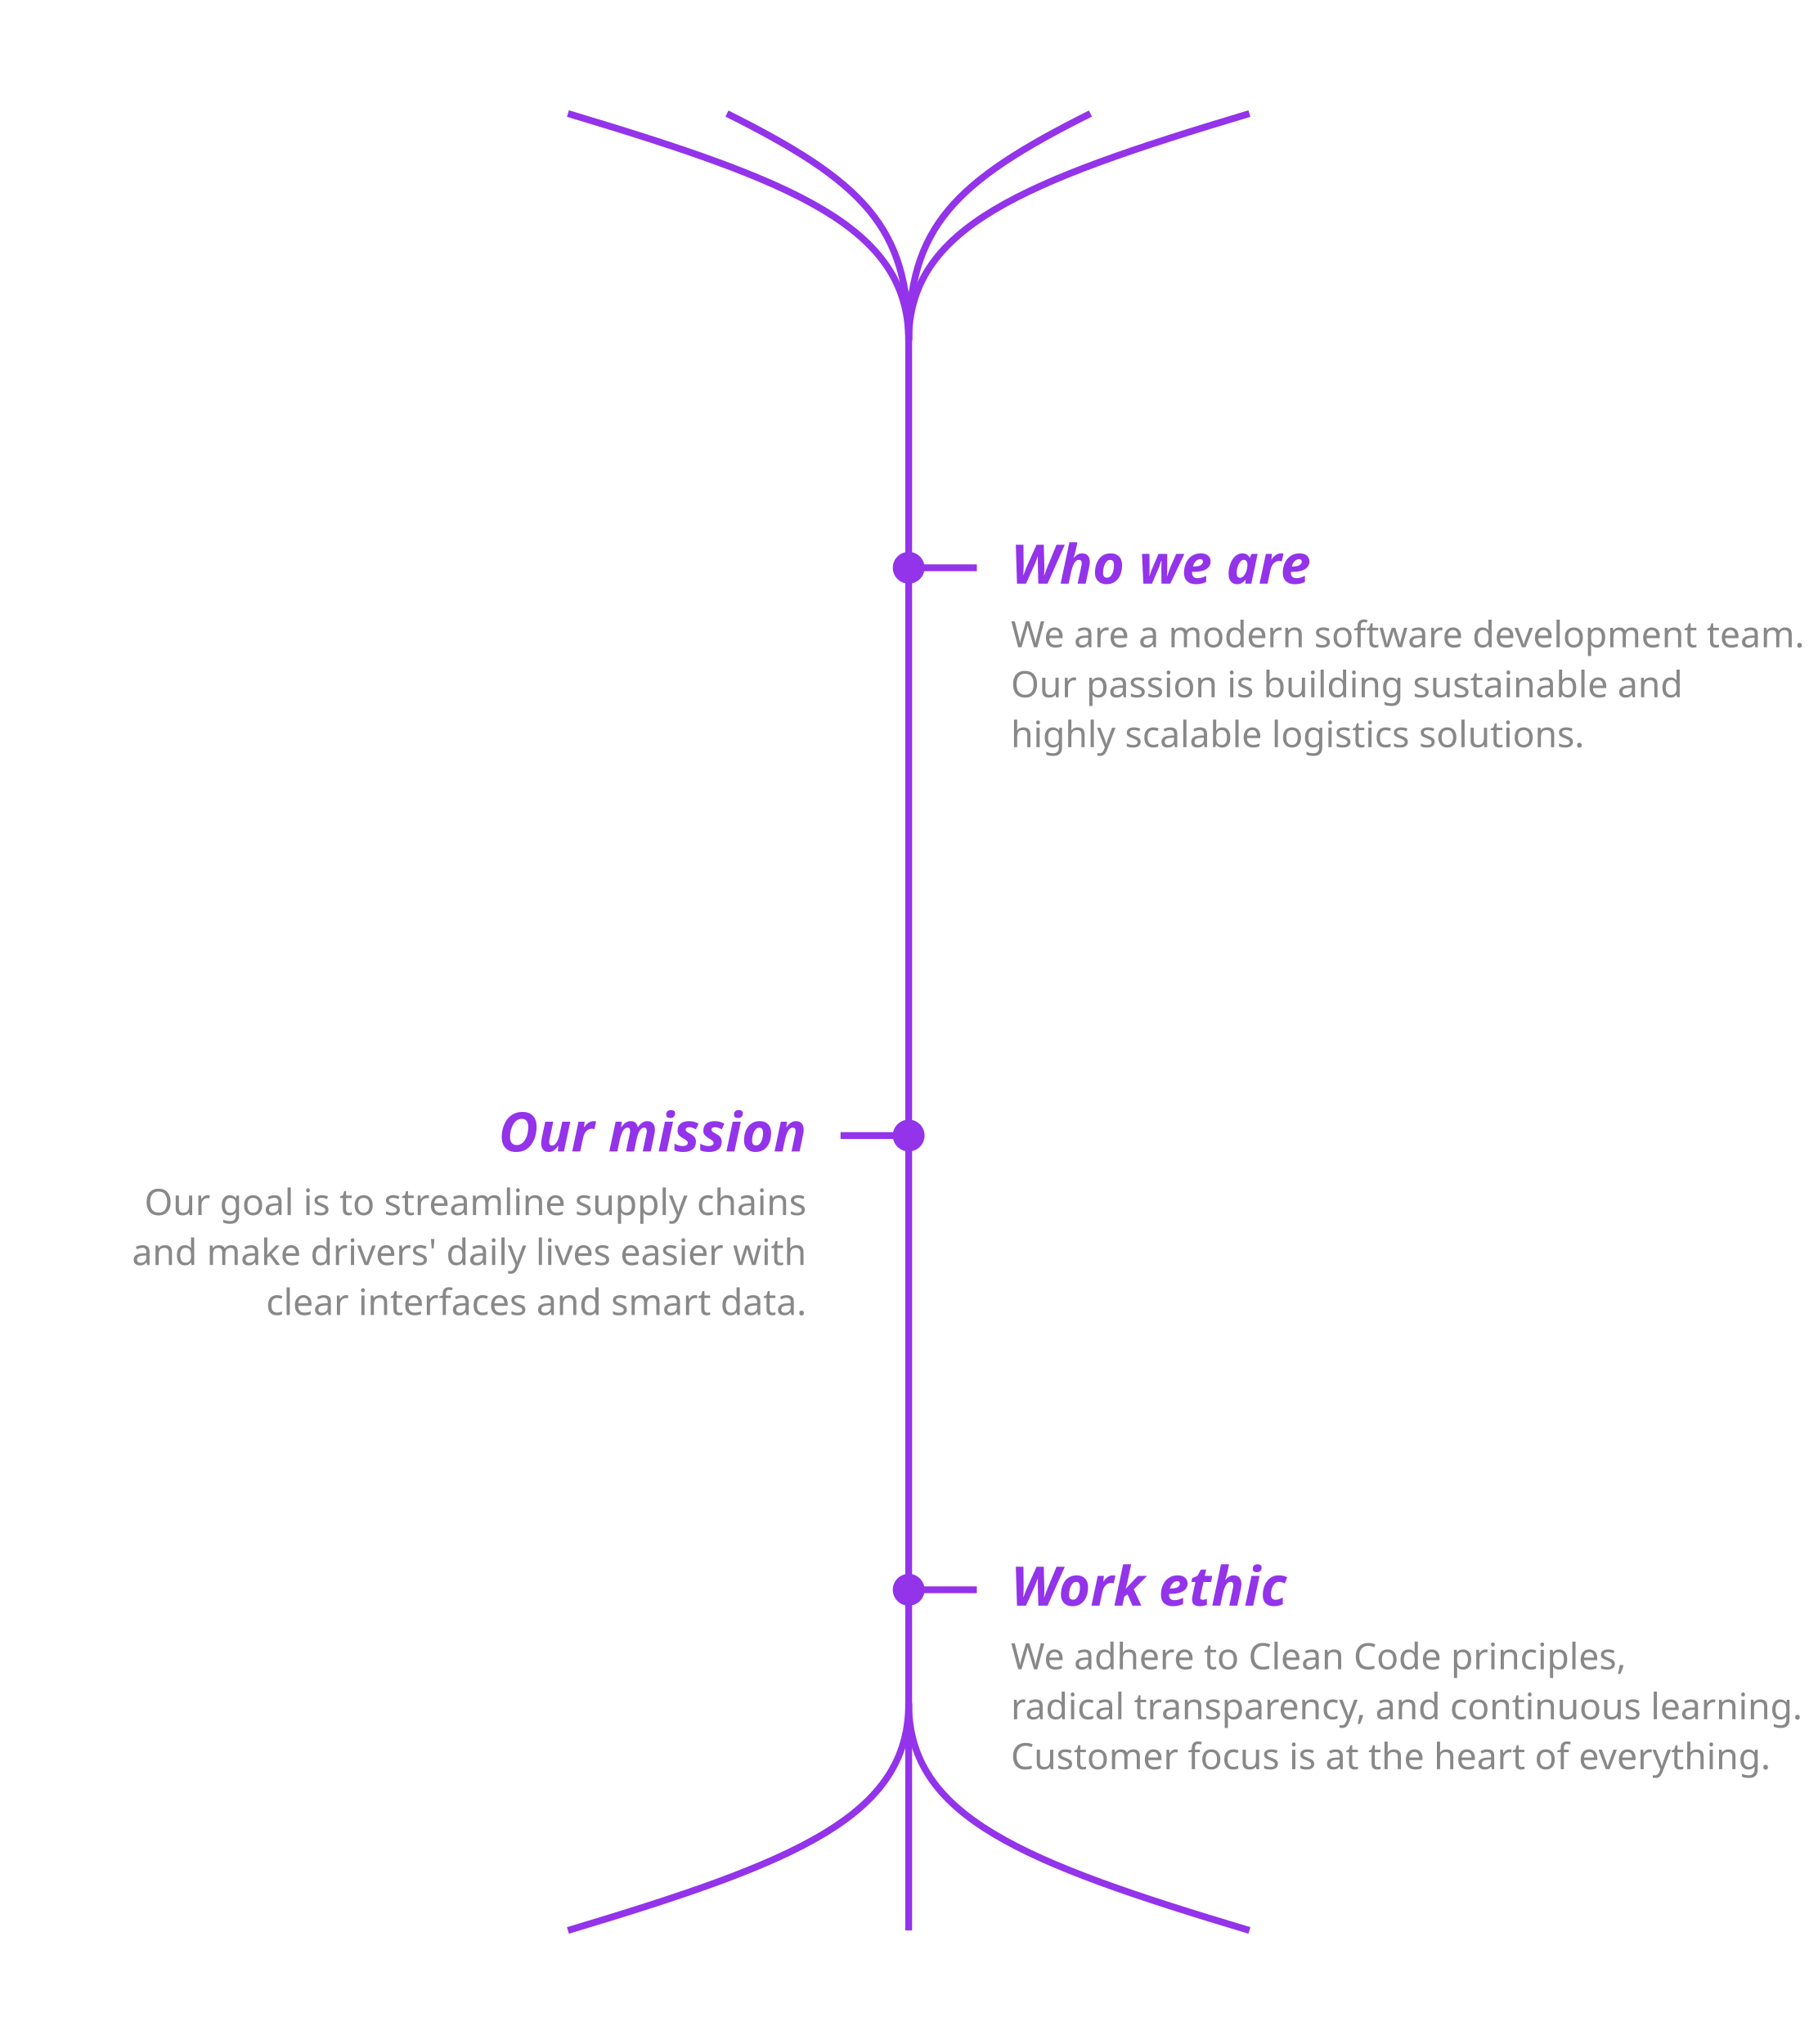
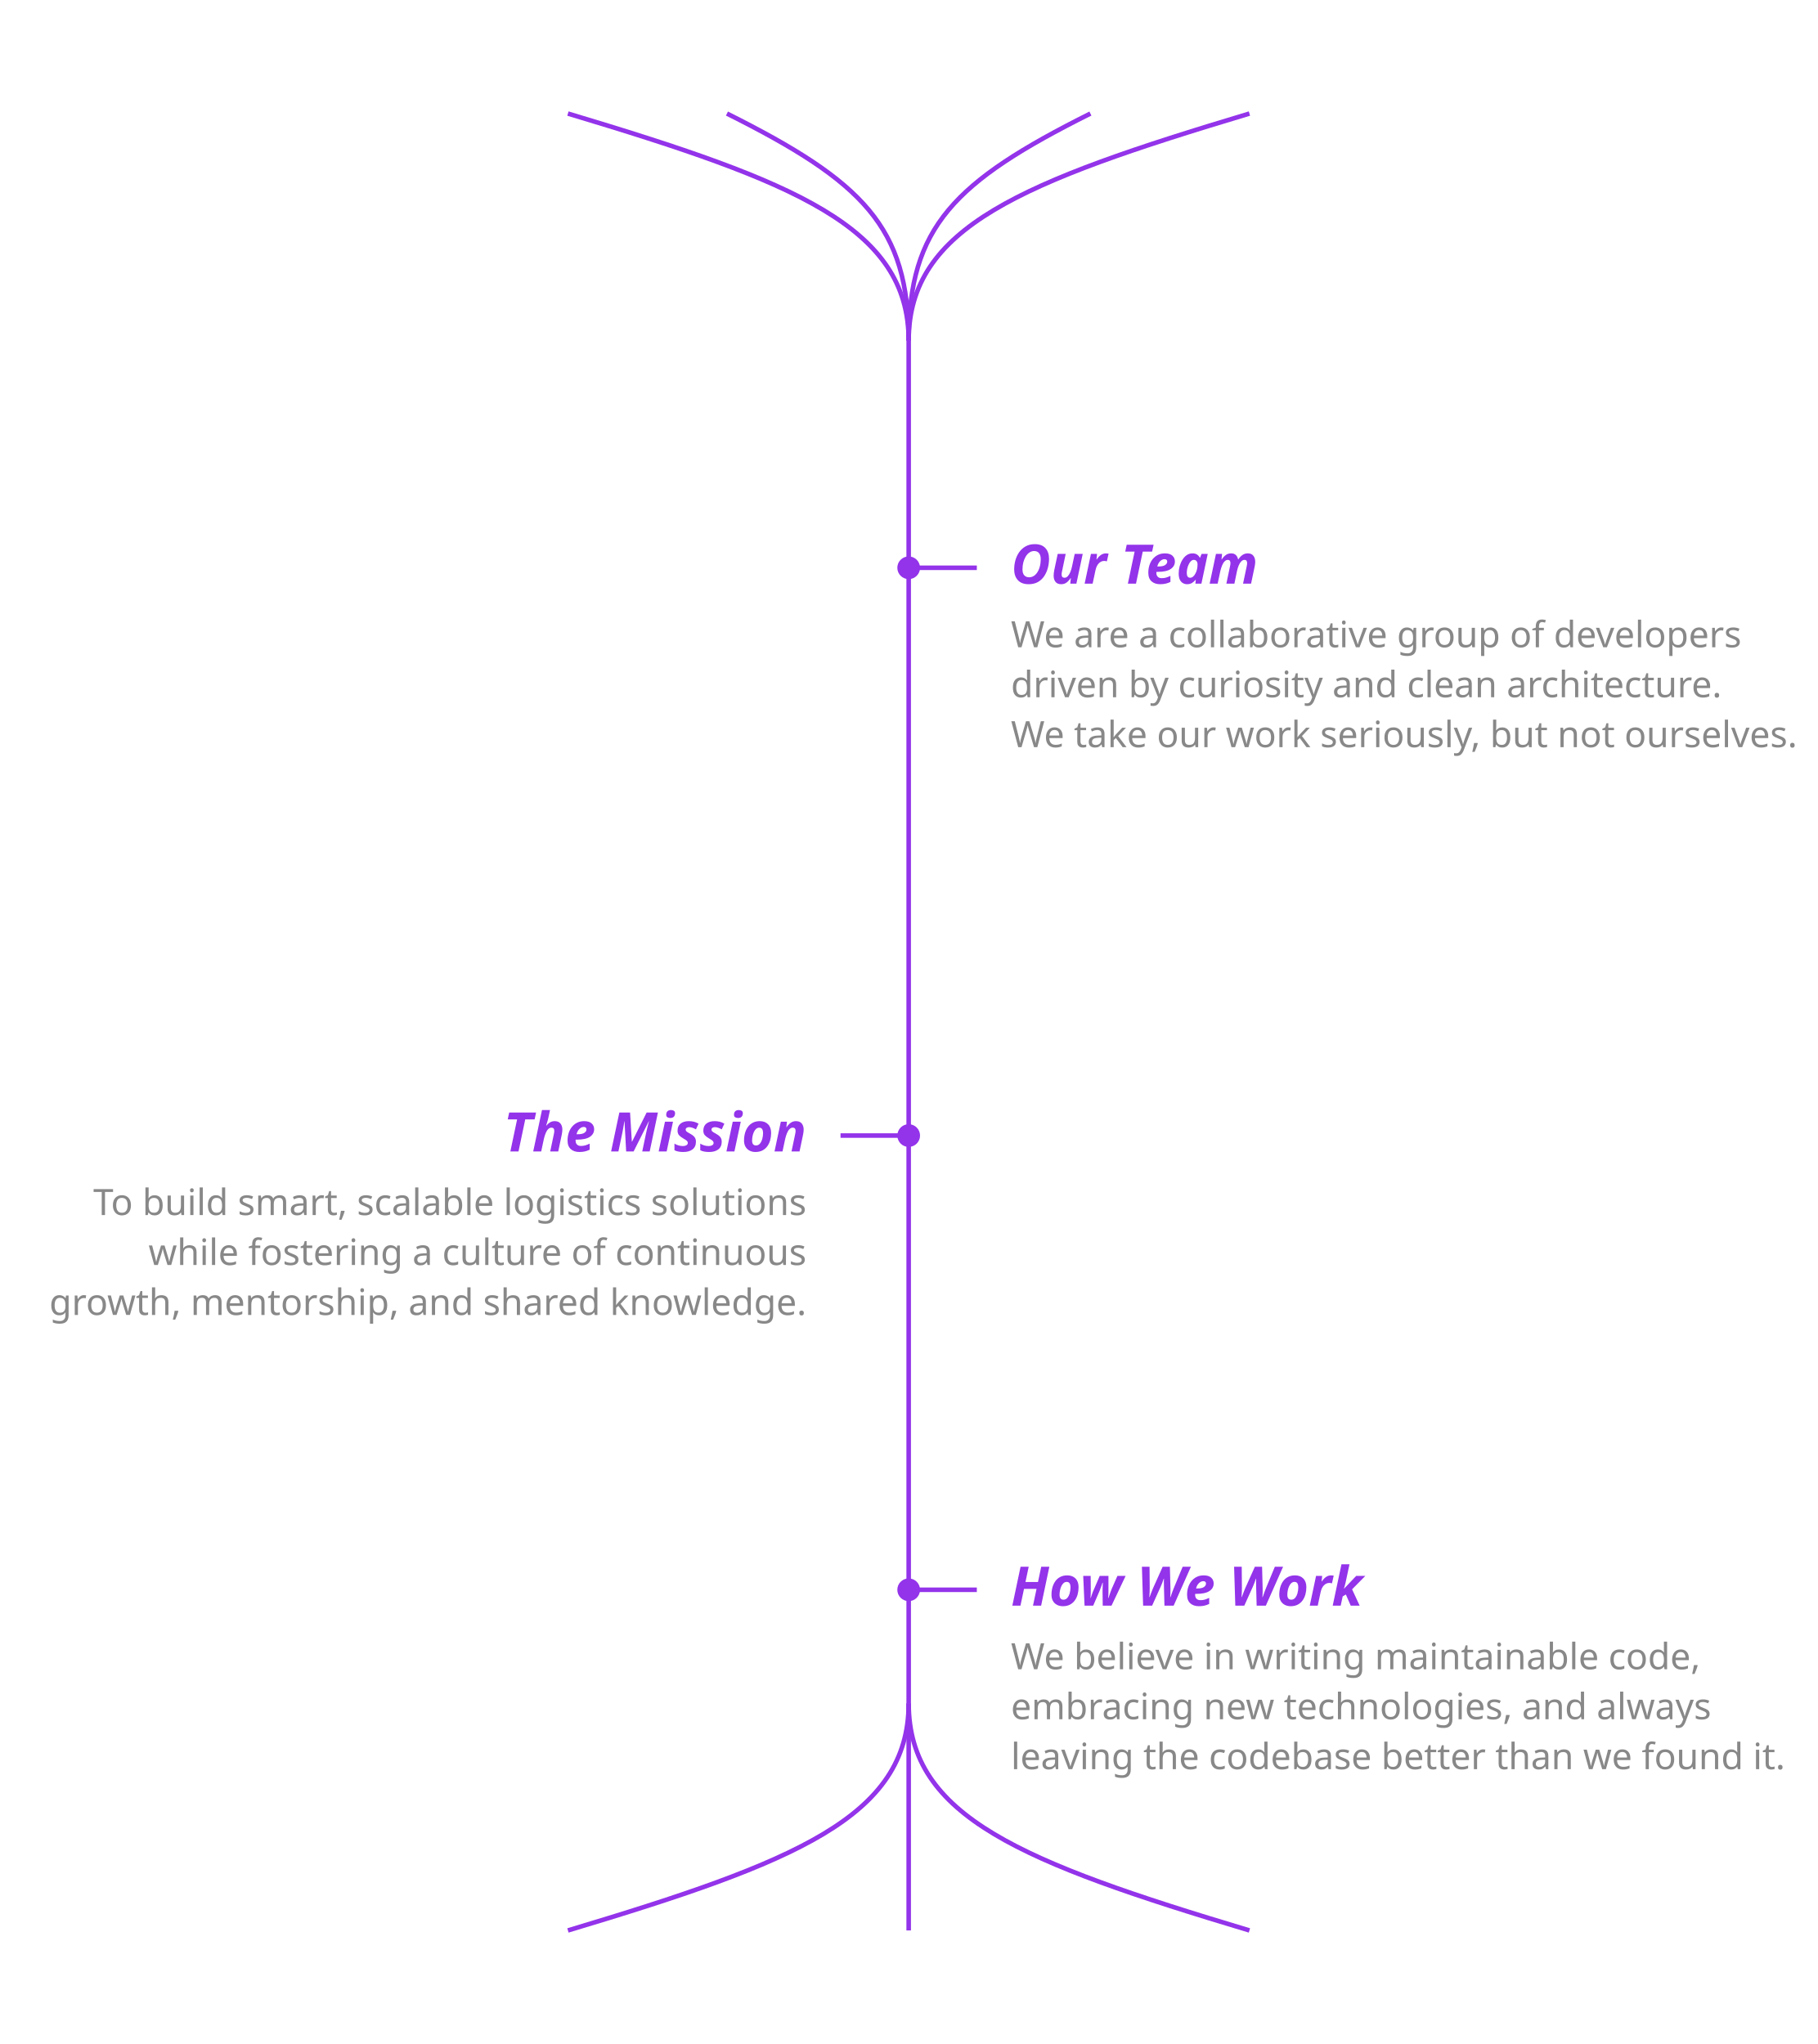
<svg xmlns="http://www.w3.org/2000/svg" width="800" height="900" viewBox="0 0 800 900">
-   <line x1="400" y1="150" x2="400" y2="750" stroke="#9333ea" stroke-width="3" />
-   <path d="M 400 150 C 400 100, 350 80, 250 50" fill="none" stroke="#9333ea" stroke-width="3" />
-   <path d="M 400 150 C 400 100, 380 80, 320 50" fill="none" stroke="#9333ea" stroke-width="3" />
-   <path d="M 400 150 C 400 100, 420 80, 480 50" fill="none" stroke="#9333ea" stroke-width="3" />
-   <path d="M 400 150 C 400 100, 450 80, 550 50" fill="none" stroke="#9333ea" stroke-width="3" />
-   <path d="M 400 750 C 400 800, 350 820, 250 850" fill="none" stroke="#9333ea" stroke-width="3" />
-   <path d="M 400 750 L 400 850" fill="none" stroke="#9333ea" stroke-width="3" />
-   <path d="M 400 750 C 400 800, 450 820, 550 850" fill="none" stroke="#9333ea" stroke-width="3" />
-   <circle cx="400" cy="250" r="7" fill="#9333ea" />
-   <path d="M 400 250 L 430 250" fill="none" stroke="#9333ea" stroke-width="3" />
-   <text x="445" y="257" font-family="sans-serif" font-weight="bold" font-style="italic" font-size="24" fill="#9333ea">Who we are</text>
-   <text x="445" y="285" font-family="sans-serif" font-size="16" fill="#888888">We are a modern software development team.</text>
-   <text x="445" y="307" font-family="sans-serif" font-size="16" fill="#888888">Our passion is building sustainable and</text>
-   <text x="445" y="329" font-family="sans-serif" font-size="16" fill="#888888">highly scalable logistics solutions.</text>
-   <circle cx="400" cy="500" r="7" fill="#9333ea" />
-   <path d="M 400 500 L 370 500" fill="none" stroke="#9333ea" stroke-width="3" />
-   <text x="355" y="507" font-family="sans-serif" font-weight="bold" font-style="italic" font-size="24" fill="#9333ea" text-anchor="end">Our mission</text>
-   <text x="355" y="535" font-family="sans-serif" font-size="16" fill="#888888" text-anchor="end">Our goal is to streamline supply chains</text>
-   <text x="355" y="557" font-family="sans-serif" font-size="16" fill="#888888" text-anchor="end">and make drivers' daily lives easier with</text>
-   <text x="355" y="579" font-family="sans-serif" font-size="16" fill="#888888" text-anchor="end">clear interfaces and smart data.</text>
-   <circle cx="400" cy="700" r="7" fill="#9333ea" />
-   <path d="M 400 700 L 430 700" fill="none" stroke="#9333ea" stroke-width="3" />
-   <text x="445" y="707" font-family="sans-serif" font-weight="bold" font-style="italic" font-size="24" fill="#9333ea">Work ethic</text>
-   <text x="445" y="735" font-family="sans-serif" font-size="16" fill="#888888">We adhere to Clean Code principles,</text>
-   <text x="445" y="757" font-family="sans-serif" font-size="16" fill="#888888">radical transparency, and continuous learning.</text>
-   <text x="445" y="779" font-family="sans-serif" font-size="16" fill="#888888">Customer focus is at the heart of everything.</text>
+   <line x1="400" y1="150" x2="400" y2="750" stroke="#9333ea" stroke-width="2" />
+   <path d="M 400 150 C 400 100, 350 80, 250 50" fill="none" stroke="#9333ea" stroke-width="2" />
+   <path d="M 400 150 C 400 100, 380 80, 320 50" fill="none" stroke="#9333ea" stroke-width="2" />
+   <path d="M 400 150 C 400 100, 420 80, 480 50" fill="none" stroke="#9333ea" stroke-width="2" />
+   <path d="M 400 150 C 400 100, 450 80, 550 50" fill="none" stroke="#9333ea" stroke-width="2" />
+   <path d="M 400 750 C 400 800, 350 820, 250 850" fill="none" stroke="#9333ea" stroke-width="2" />
+   <path d="M 400 750 L 400 850" fill="none" stroke="#9333ea" stroke-width="2" />
+   <path d="M 400 750 C 400 800, 450 820, 550 850" fill="none" stroke="#9333ea" stroke-width="2" />
+   <circle cx="400" cy="250" r="5" fill="#9333ea" />
+   <path d="M 400 250 L 430 250" fill="none" stroke="#9333ea" stroke-width="2" />
+   <text x="445" y="257" font-family="sans-serif" font-weight="bold" font-style="italic" font-size="24" fill="#9333ea">Our Team</text>
+   <text x="445" y="285" font-family="sans-serif" font-size="16" fill="#888888">We are a collaborative group of developers</text>
+   <text x="445" y="307" font-family="sans-serif" font-size="16" fill="#888888">driven by curiosity and clean architecture.</text>
+   <text x="445" y="329" font-family="sans-serif" font-size="16" fill="#888888">We take our work seriously, but not ourselves.</text>
+   <circle cx="400" cy="500" r="5" fill="#9333ea" />
+   <path d="M 400 500 L 370 500" fill="none" stroke="#9333ea" stroke-width="2" />
+   <text x="355" y="507" font-family="sans-serif" font-weight="bold" font-style="italic" font-size="24" fill="#9333ea" text-anchor="end">The Mission</text>
+   <text x="355" y="535" font-family="sans-serif" font-size="16" fill="#888888" text-anchor="end">To build smart, scalable logistics solutions</text>
+   <text x="355" y="557" font-family="sans-serif" font-size="16" fill="#888888" text-anchor="end">while fostering a culture of continuous</text>
+   <text x="355" y="579" font-family="sans-serif" font-size="16" fill="#888888" text-anchor="end">growth, mentorship, and shared knowledge.</text>
+   <circle cx="400" cy="700" r="5" fill="#9333ea" />
+   <path d="M 400 700 L 430 700" fill="none" stroke="#9333ea" stroke-width="2" />
+   <text x="445" y="707" font-family="sans-serif" font-weight="bold" font-style="italic" font-size="24" fill="#9333ea">How We Work</text>
+   <text x="445" y="735" font-family="sans-serif" font-size="16" fill="#888888">We believe in writing maintainable code,</text>
+   <text x="445" y="757" font-family="sans-serif" font-size="16" fill="#888888">embracing new technologies, and always</text>
+   <text x="445" y="779" font-family="sans-serif" font-size="16" fill="#888888">leaving the codebase better than we found it.</text>
</svg>
